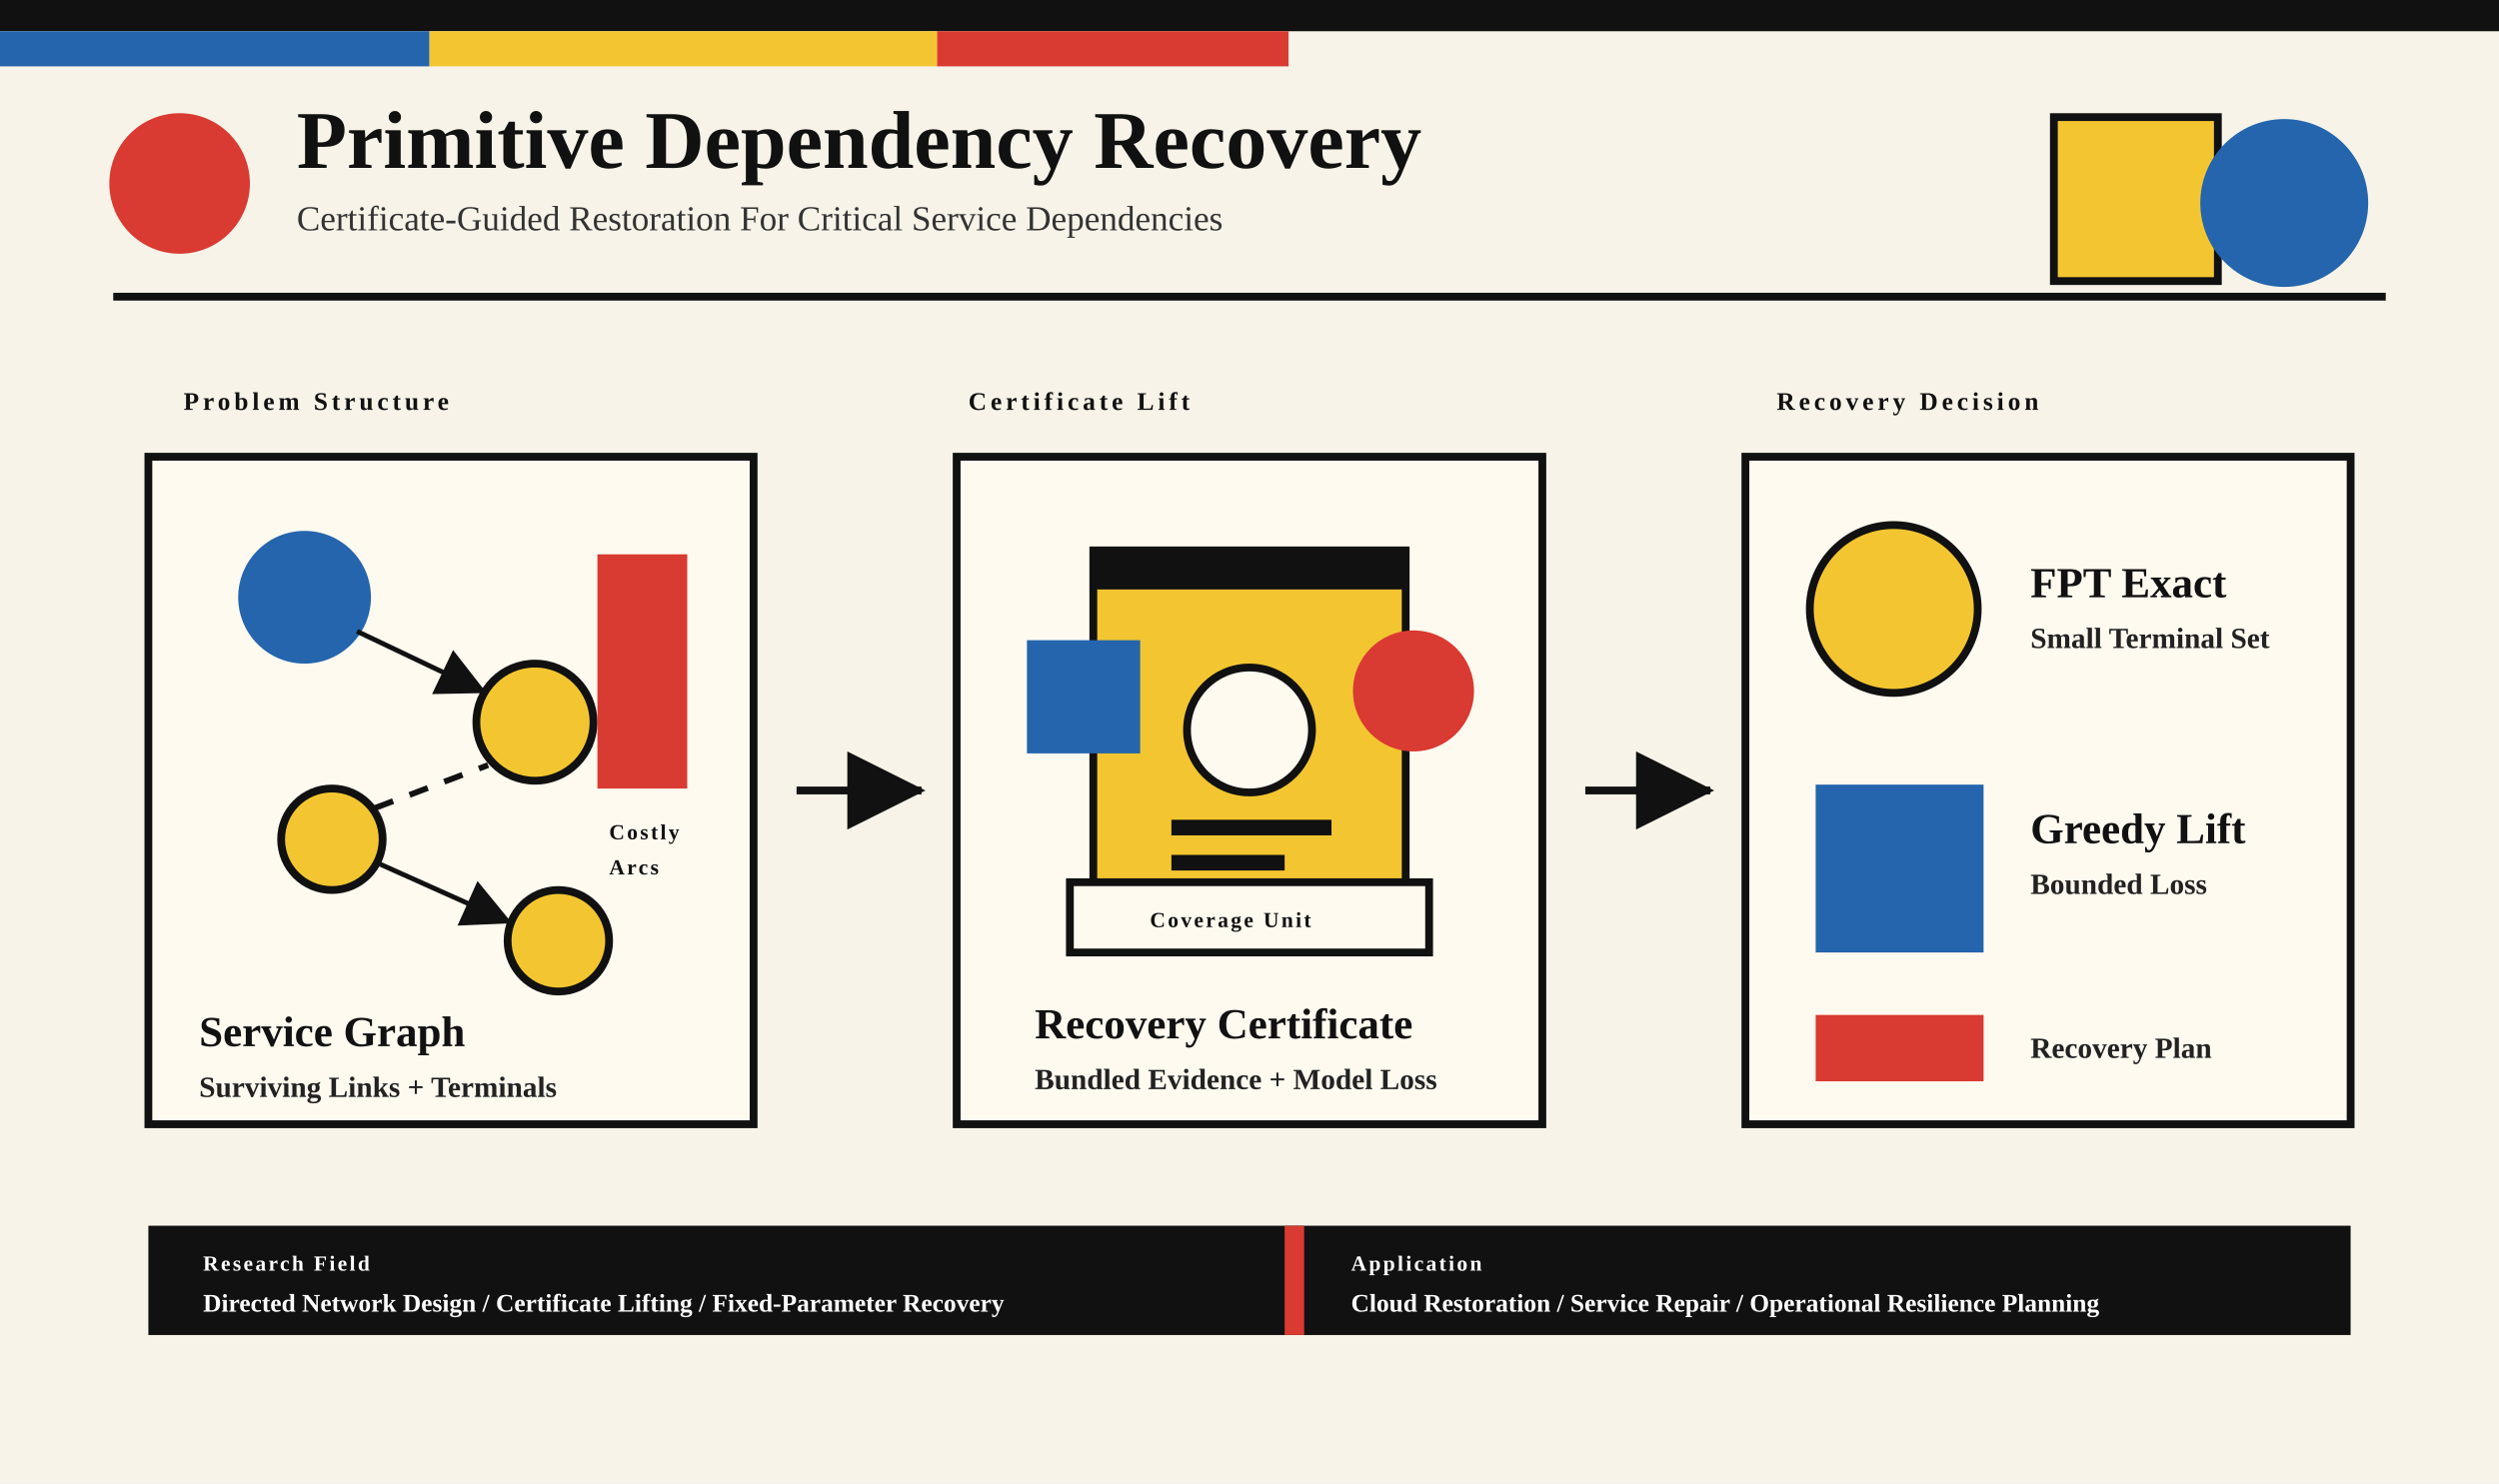
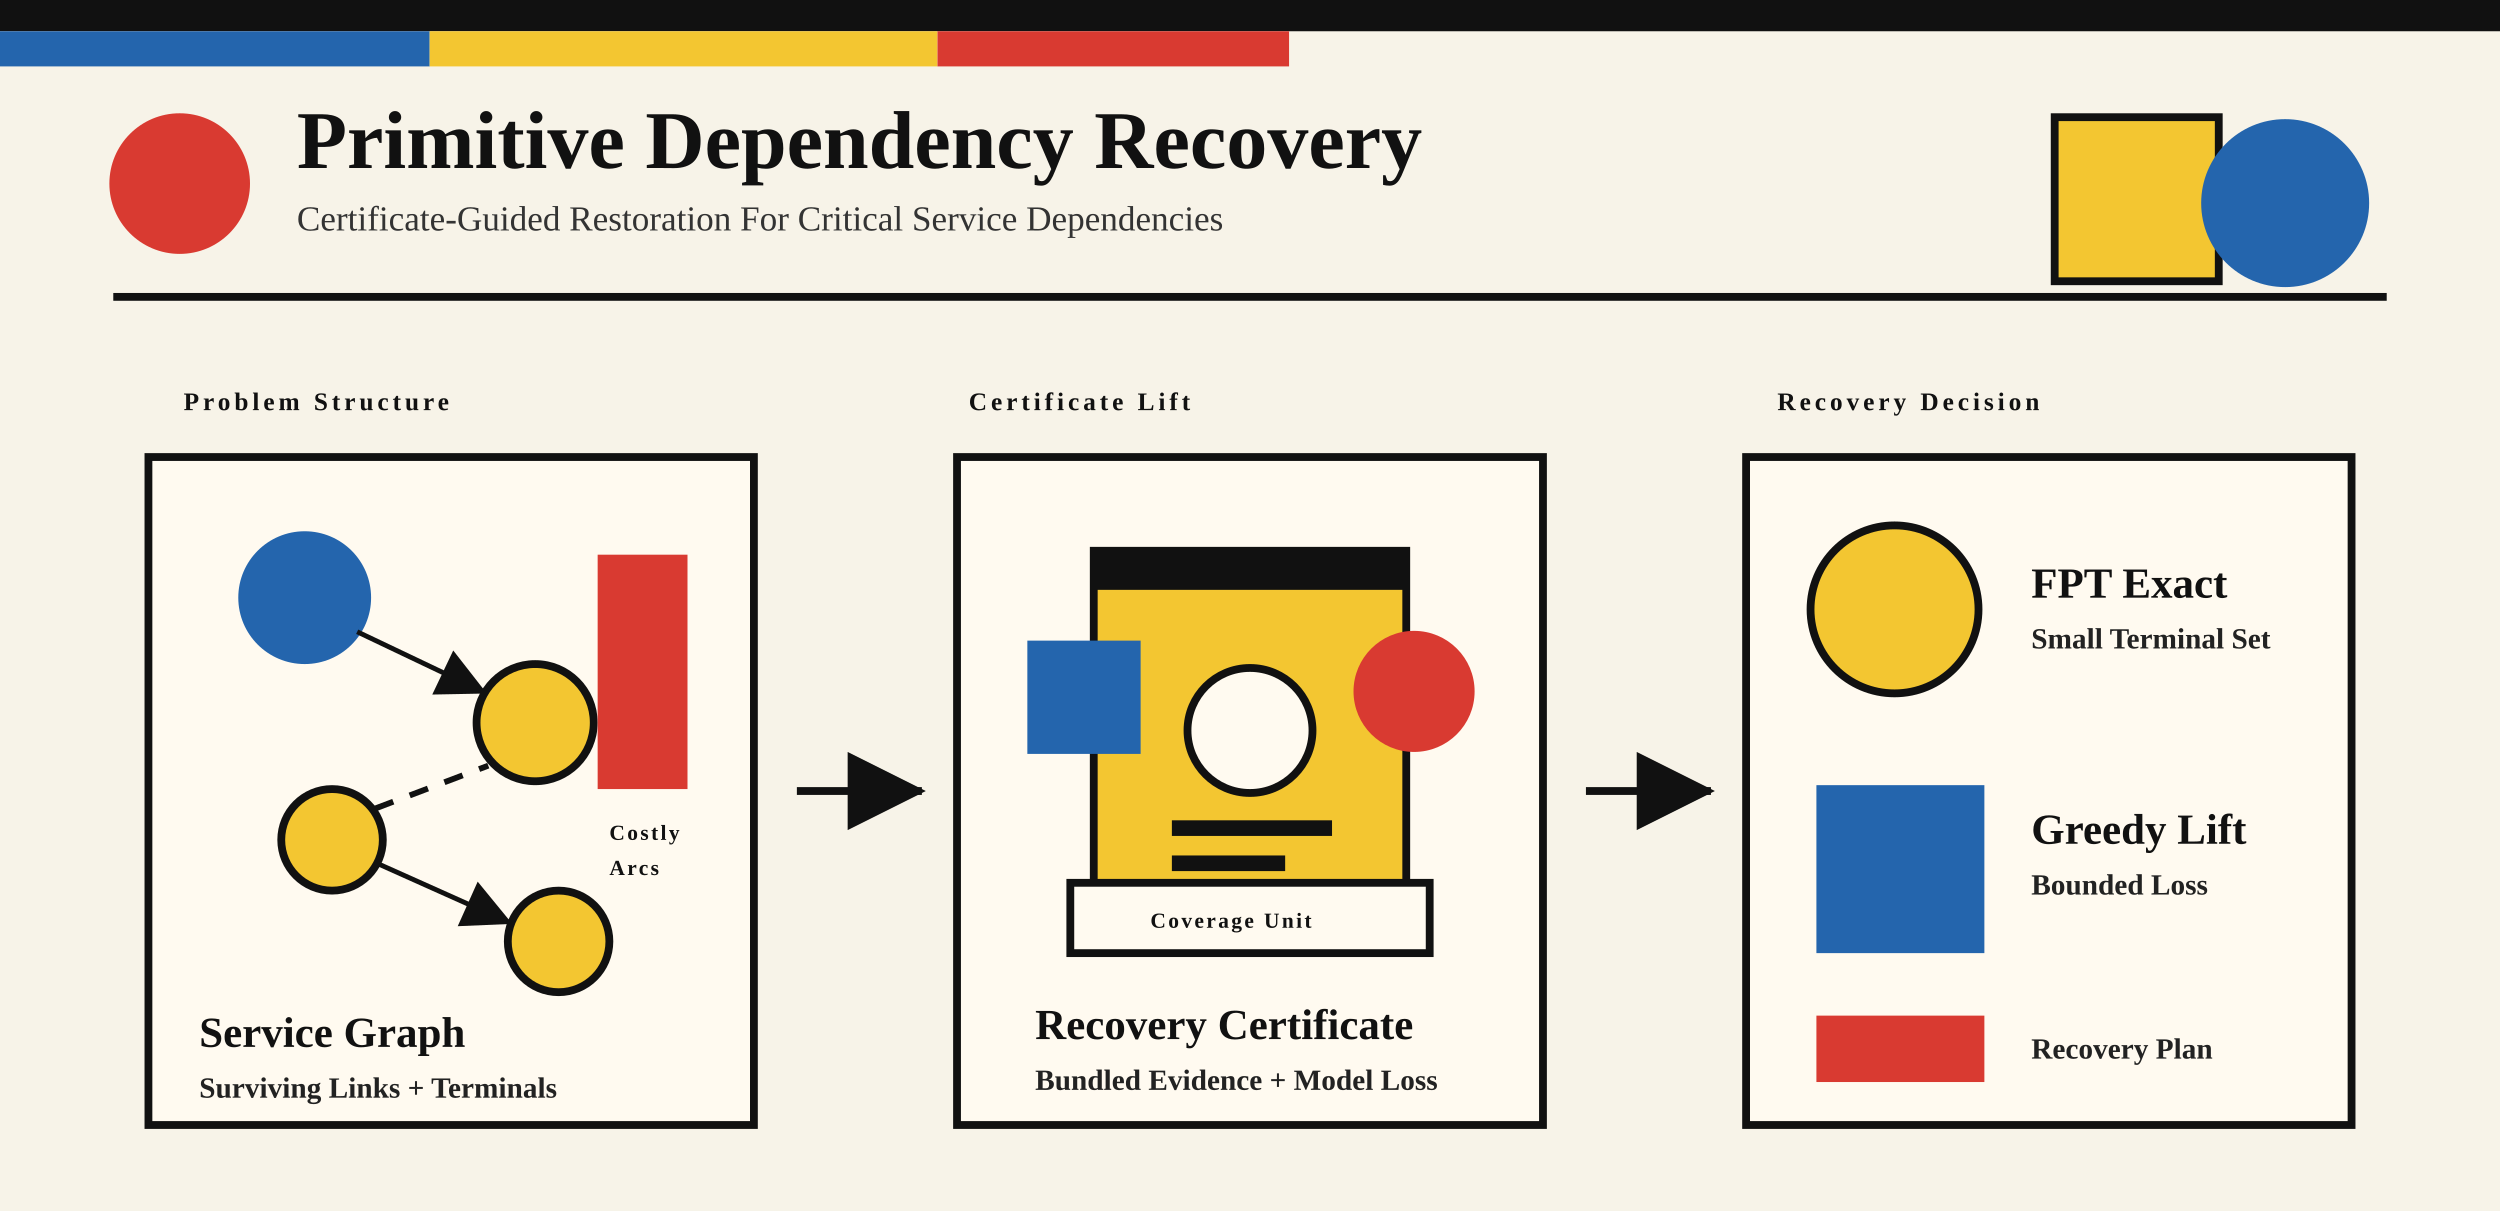
- <svg xmlns="http://www.w3.org/2000/svg" viewBox="0 0 1280 760" role="img" aria-labelledby="title desc">
+ <svg xmlns="http://www.w3.org/2000/svg" viewBox="0 0 1280 620" role="img" aria-labelledby="title desc">
  <defs>
    <style>
      .bg{fill:#f7f3e8}
      .paper{fill:#fffaf0}
      .black{fill:#111}
      .red{fill:#d93a31}
      .blue{fill:#2465ad}
      .yellow{fill:#f3c631}
      .stroke{stroke:#111;stroke-width:4;stroke-linecap:square;stroke-linejoin:miter}
      .thin{stroke:#111;stroke-width:2.5;stroke-linecap:square;stroke-linejoin:miter}
      .dash{stroke:#111;stroke-width:3;stroke-dasharray:10 9;fill:none}
      .title{font:800 42px "Times New Roman",Times,serif;fill:#111}
      .subtitle{font:500 18px "Times New Roman",Times,serif;fill:#333}
      .section{font:800 13px "Times New Roman",Times,serif;letter-spacing:2px;fill:#111}
      .label{font:800 22px "Times New Roman",Times,serif;fill:#111}
      .body{font:600 15px "Times New Roman",Times,serif;fill:#222}
      .small{font:700 13px "Times New Roman",Times,serif;fill:#222}
      .micro{font:800 11px "Times New Roman",Times,serif;letter-spacing:1.2px;fill:#111}
      .white{fill:#fff}
    </style>
    <marker id="arrow" markerWidth="12" markerHeight="12" refX="10" refY="6" orient="auto">
      <path d="M1,1 L11,6 L1,11 Z" fill="#111" />
    </marker>
  </defs>
-   <rect class="bg" width="1280" height="760" />
+   <rect class="bg" width="1280" height="620" />
  <rect class="black" x="0" y="0" width="1280" height="16" />
  <rect class="blue" x="0" y="16" width="220" height="18" />
  <rect class="yellow" x="220" y="16" width="260" height="18" />
  <rect class="red" x="480" y="16" width="180" height="18" />
  <circle class="red" cx="92" cy="94" r="36" />
  <text class="title" x="152" y="86">Primitive Dependency Recovery</text>
  <text class="subtitle" x="152" y="118">Certificate-Guided Restoration For Critical Service Dependencies</text>
  <rect class="yellow stroke" x="1052" y="60" width="84" height="84" />
  <circle class="blue" cx="1170" cy="104" r="43" />
  <line class="stroke" x1="60" y1="152" x2="1220" y2="152" />
  <text class="section" x="94" y="210">Problem Structure</text>
  <text class="section" x="496" y="210">Certificate Lift</text>
  <text class="section" x="910" y="210">Recovery Decision</text>
  <rect class="paper stroke" x="76" y="234" width="310" height="342" />
  <circle class="blue" cx="156" cy="306" r="34" />
  <circle class="yellow stroke" cx="274" cy="370" r="30" />
  <circle class="yellow stroke" cx="170" cy="430" r="26" />
  <circle class="yellow stroke" cx="286" cy="482" r="26" />
  <line class="thin" x1="184" y1="324" x2="247" y2="354" marker-end="url(#arrow)" />
  <path class="dash" d="M192 414 L250 392" />
  <line class="thin" x1="193" y1="442" x2="260" y2="472" marker-end="url(#arrow)" />
  <text class="label" x="102" y="536">Service Graph</text>
  <text class="body" x="102" y="562">Surviving Links + Terminals</text>
  <rect class="red" x="306" y="284" width="46" height="120" />
  <text class="micro" x="312" y="430">Costly</text>
  <text class="micro" x="312" y="448">Arcs</text>
  <path class="stroke" d="M410 405 H470" marker-end="url(#arrow)" />
  <rect class="paper stroke" x="490" y="234" width="300" height="342" />
  <rect class="yellow stroke" x="560" y="282" width="160" height="174" />
  <rect class="black" x="560" y="282" width="160" height="20" />
  <rect class="blue" x="526" y="328" width="58" height="58" />
  <circle class="red" cx="724" cy="354" r="31" />
  <circle class="paper stroke" cx="640" cy="374" r="32" />
  <rect class="black" x="600" y="420" width="82" height="8" />
  <rect class="black" x="600" y="438" width="58" height="8" />
  <rect class="paper stroke" x="548" y="452" width="184" height="36" />
  <text class="micro" x="589" y="475">Coverage Unit</text>
  <text class="label" x="530" y="532">Recovery Certificate</text>
  <text class="body" x="530" y="558">Bundled Evidence + Model Loss</text>
  <path class="stroke" d="M814 405 H874" marker-end="url(#arrow)" />
  <rect class="paper stroke" x="894" y="234" width="310" height="342" />
  <circle class="yellow stroke" cx="970" cy="312" r="43" />
  <text class="label" x="1040" y="306">FPT Exact</text>
  <text class="body" x="1040" y="332">Small Terminal Set</text>
  <rect class="blue" x="930" y="402" width="86" height="86" />
  <text class="label" x="1040" y="432">Greedy Lift</text>
  <text class="body" x="1040" y="458">Bounded Loss</text>
  <rect class="red" x="930" y="520" width="86" height="34" />
  <text class="body" x="1040" y="542">Recovery Plan</text>
-   <rect class="black" x="76" y="628" width="1128" height="56" />
-   <text class="micro white" x="104" y="651">Research Field</text>
-   <text class="small white" x="104" y="672">Directed Network Design / Certificate Lifting / Fixed-Parameter Recovery</text>
-   <rect class="red" x="658" y="628" width="10" height="56" />
-   <text class="micro white" x="692" y="651">Application</text>
-   <text class="small white" x="692" y="672">Cloud Restoration / Service Repair / Operational Resilience Planning</text>
</svg>
